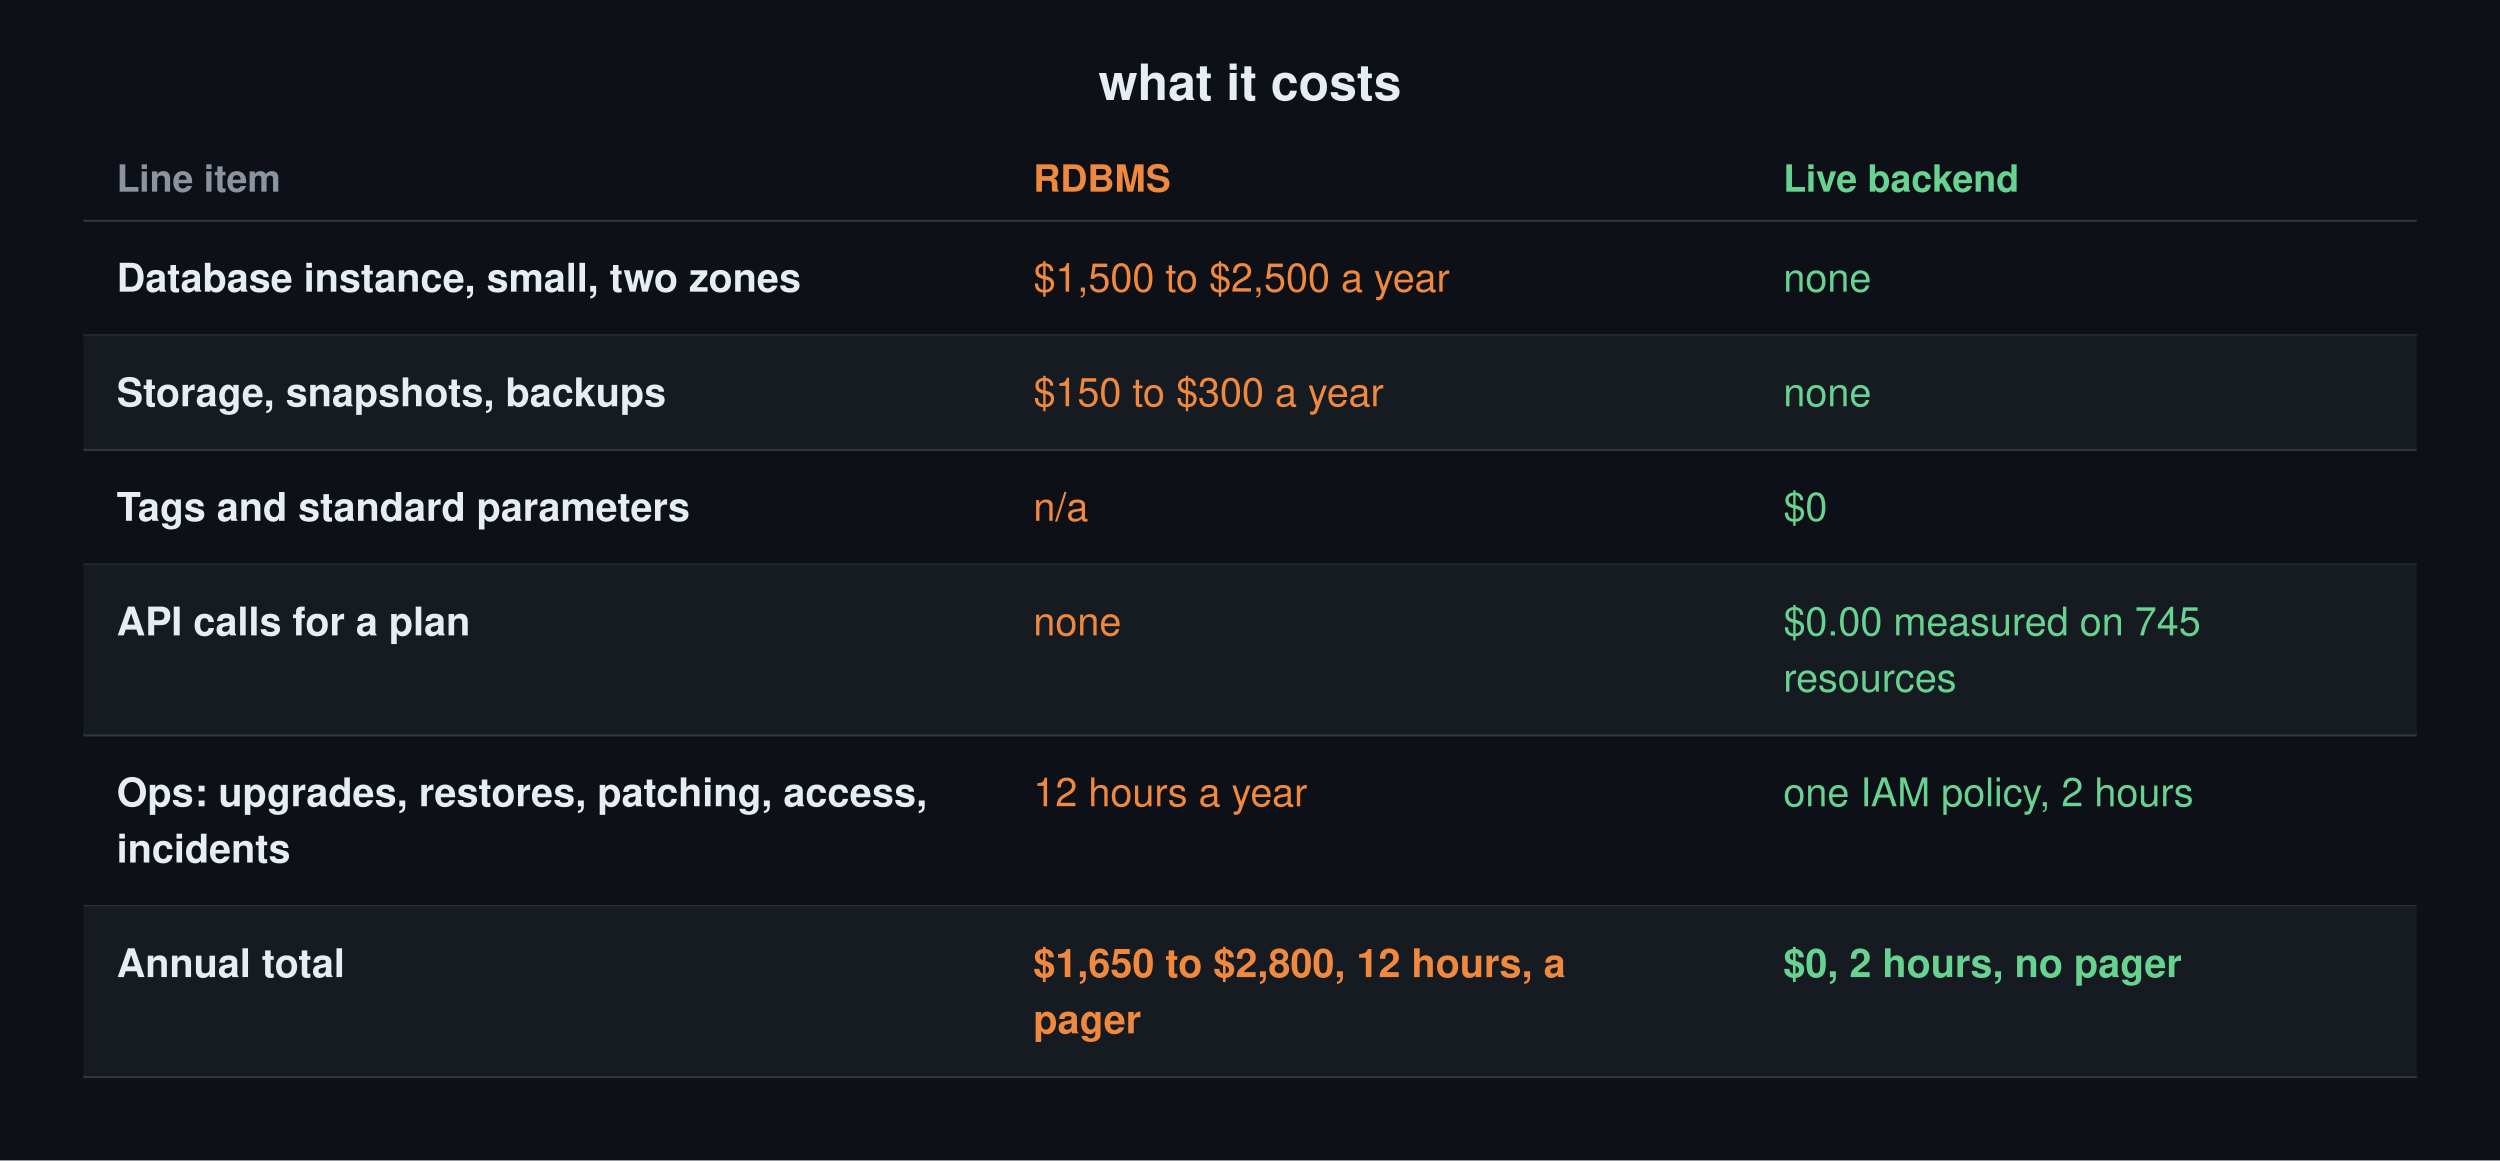
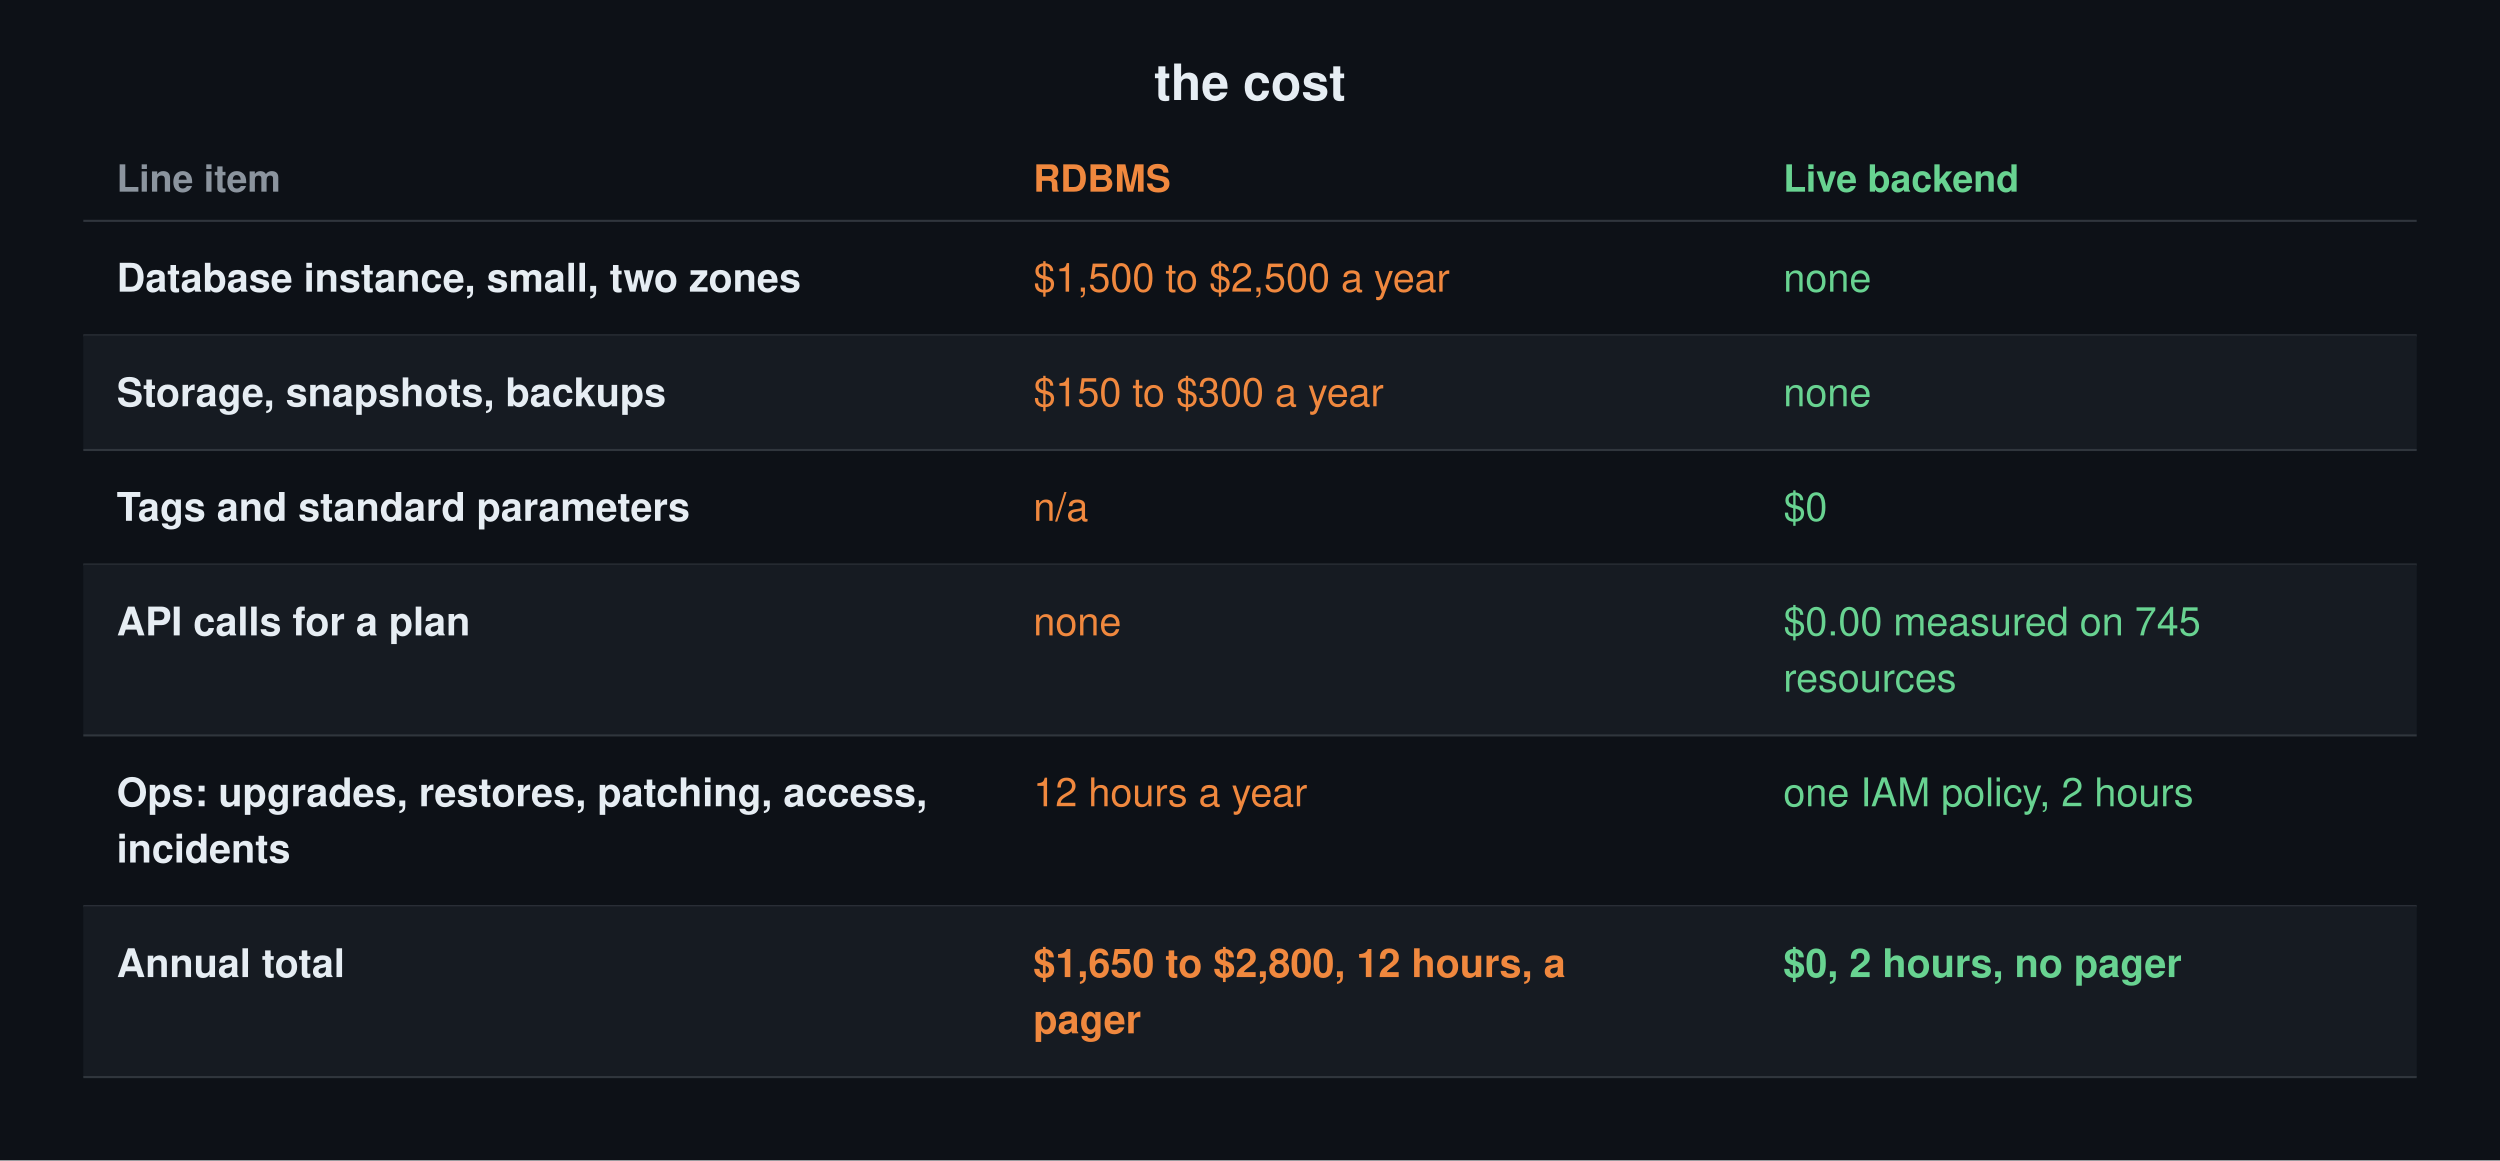
<svg xmlns="http://www.w3.org/2000/svg" viewBox="0 0 1200 557" font-family="-apple-system, Segoe UI, Helvetica, Arial, sans-serif">
  <rect width="1200" height="557" fill="#0d1117" />
-   <text x="600.0" y="48" font-size="24" font-weight="800" fill="#e6edf3" text-anchor="middle">what it costs</text>
+   <text x="600.0" y="48" font-size="24" font-weight="800" fill="#e6edf3" text-anchor="middle">the cost</text>
  <text x="56" y="92" font-size="18" font-weight="700" fill="#8b949e">Line item</text>
  <text x="496" y="92" font-size="18" font-weight="700" fill="#f0883e">RDBMS</text>
  <text x="856" y="92" font-size="18" font-weight="700" fill="#68d391">Live backend</text>
  <line x1="40" y1="106" x2="1160" y2="106" stroke="#30363d" stroke-width="1" />
  <text x="56" y="140" font-size="19" font-weight="700" fill="#e6edf3">Database instance, small, two zones</text>
  <text x="496" y="140" font-size="19" fill="#f0883e">$1,500 to $2,500 a year</text>
  <text x="856" y="140" font-size="19" fill="#68d391">none</text>
  <line x1="40" y1="161" x2="1160" y2="161" stroke="#30363d" stroke-width="1" />
  <rect x="40" y="161" width="1120" height="55" fill="#161b22" />
  <text x="56" y="195" font-size="19" font-weight="700" fill="#e6edf3">Storage, snapshots, backups</text>
  <text x="496" y="195" font-size="19" fill="#f0883e">$150 to $300 a year</text>
  <text x="856" y="195" font-size="19" fill="#68d391">none</text>
  <line x1="40" y1="216" x2="1160" y2="216" stroke="#30363d" stroke-width="1" />
  <text x="56" y="250" font-size="19" font-weight="700" fill="#e6edf3">Tags and standard parameters</text>
  <text x="496" y="250" font-size="19" fill="#f0883e">n/a</text>
  <text x="856" y="250" font-size="19" fill="#68d391">$0</text>
  <line x1="40" y1="271" x2="1160" y2="271" stroke="#30363d" stroke-width="1" />
  <rect x="40" y="271" width="1120" height="82" fill="#161b22" />
  <text x="56" y="305" font-size="19" font-weight="700" fill="#e6edf3">API calls for a plan</text>
  <text x="496" y="305" font-size="19" fill="#f0883e">none</text>
  <text x="856" y="305" font-size="19" fill="#68d391">$0.00 measured on 745</text>
  <text x="856" y="332" font-size="19" fill="#68d391">resources</text>
  <line x1="40" y1="353" x2="1160" y2="353" stroke="#30363d" stroke-width="1" />
  <text x="56" y="387" font-size="19" font-weight="700" fill="#e6edf3">Ops: upgrades, restores, patching, access,</text>
  <text x="56" y="414" font-size="19" font-weight="700" fill="#e6edf3">incidents</text>
  <text x="496" y="387" font-size="19" fill="#f0883e">12 hours a year</text>
  <text x="856" y="387" font-size="19" fill="#68d391">one IAM policy, 2 hours</text>
  <line x1="40" y1="435" x2="1160" y2="435" stroke="#30363d" stroke-width="1" />
  <rect x="40" y="435" width="1120" height="82" fill="#161b22" />
  <text x="56" y="469" font-size="19" font-weight="700" fill="#e6edf3">Annual total</text>
  <text x="496" y="469" font-size="19" font-weight="700" fill="#f0883e">$1,650 to $2,800, 12 hours, a</text>
  <text x="496" y="496" font-size="19" font-weight="700" fill="#f0883e">pager</text>
  <text x="856" y="469" font-size="19" font-weight="700" fill="#68d391">$0, 2 hours, no pager</text>
  <line x1="40" y1="517" x2="1160" y2="517" stroke="#30363d" stroke-width="1" />
</svg>
